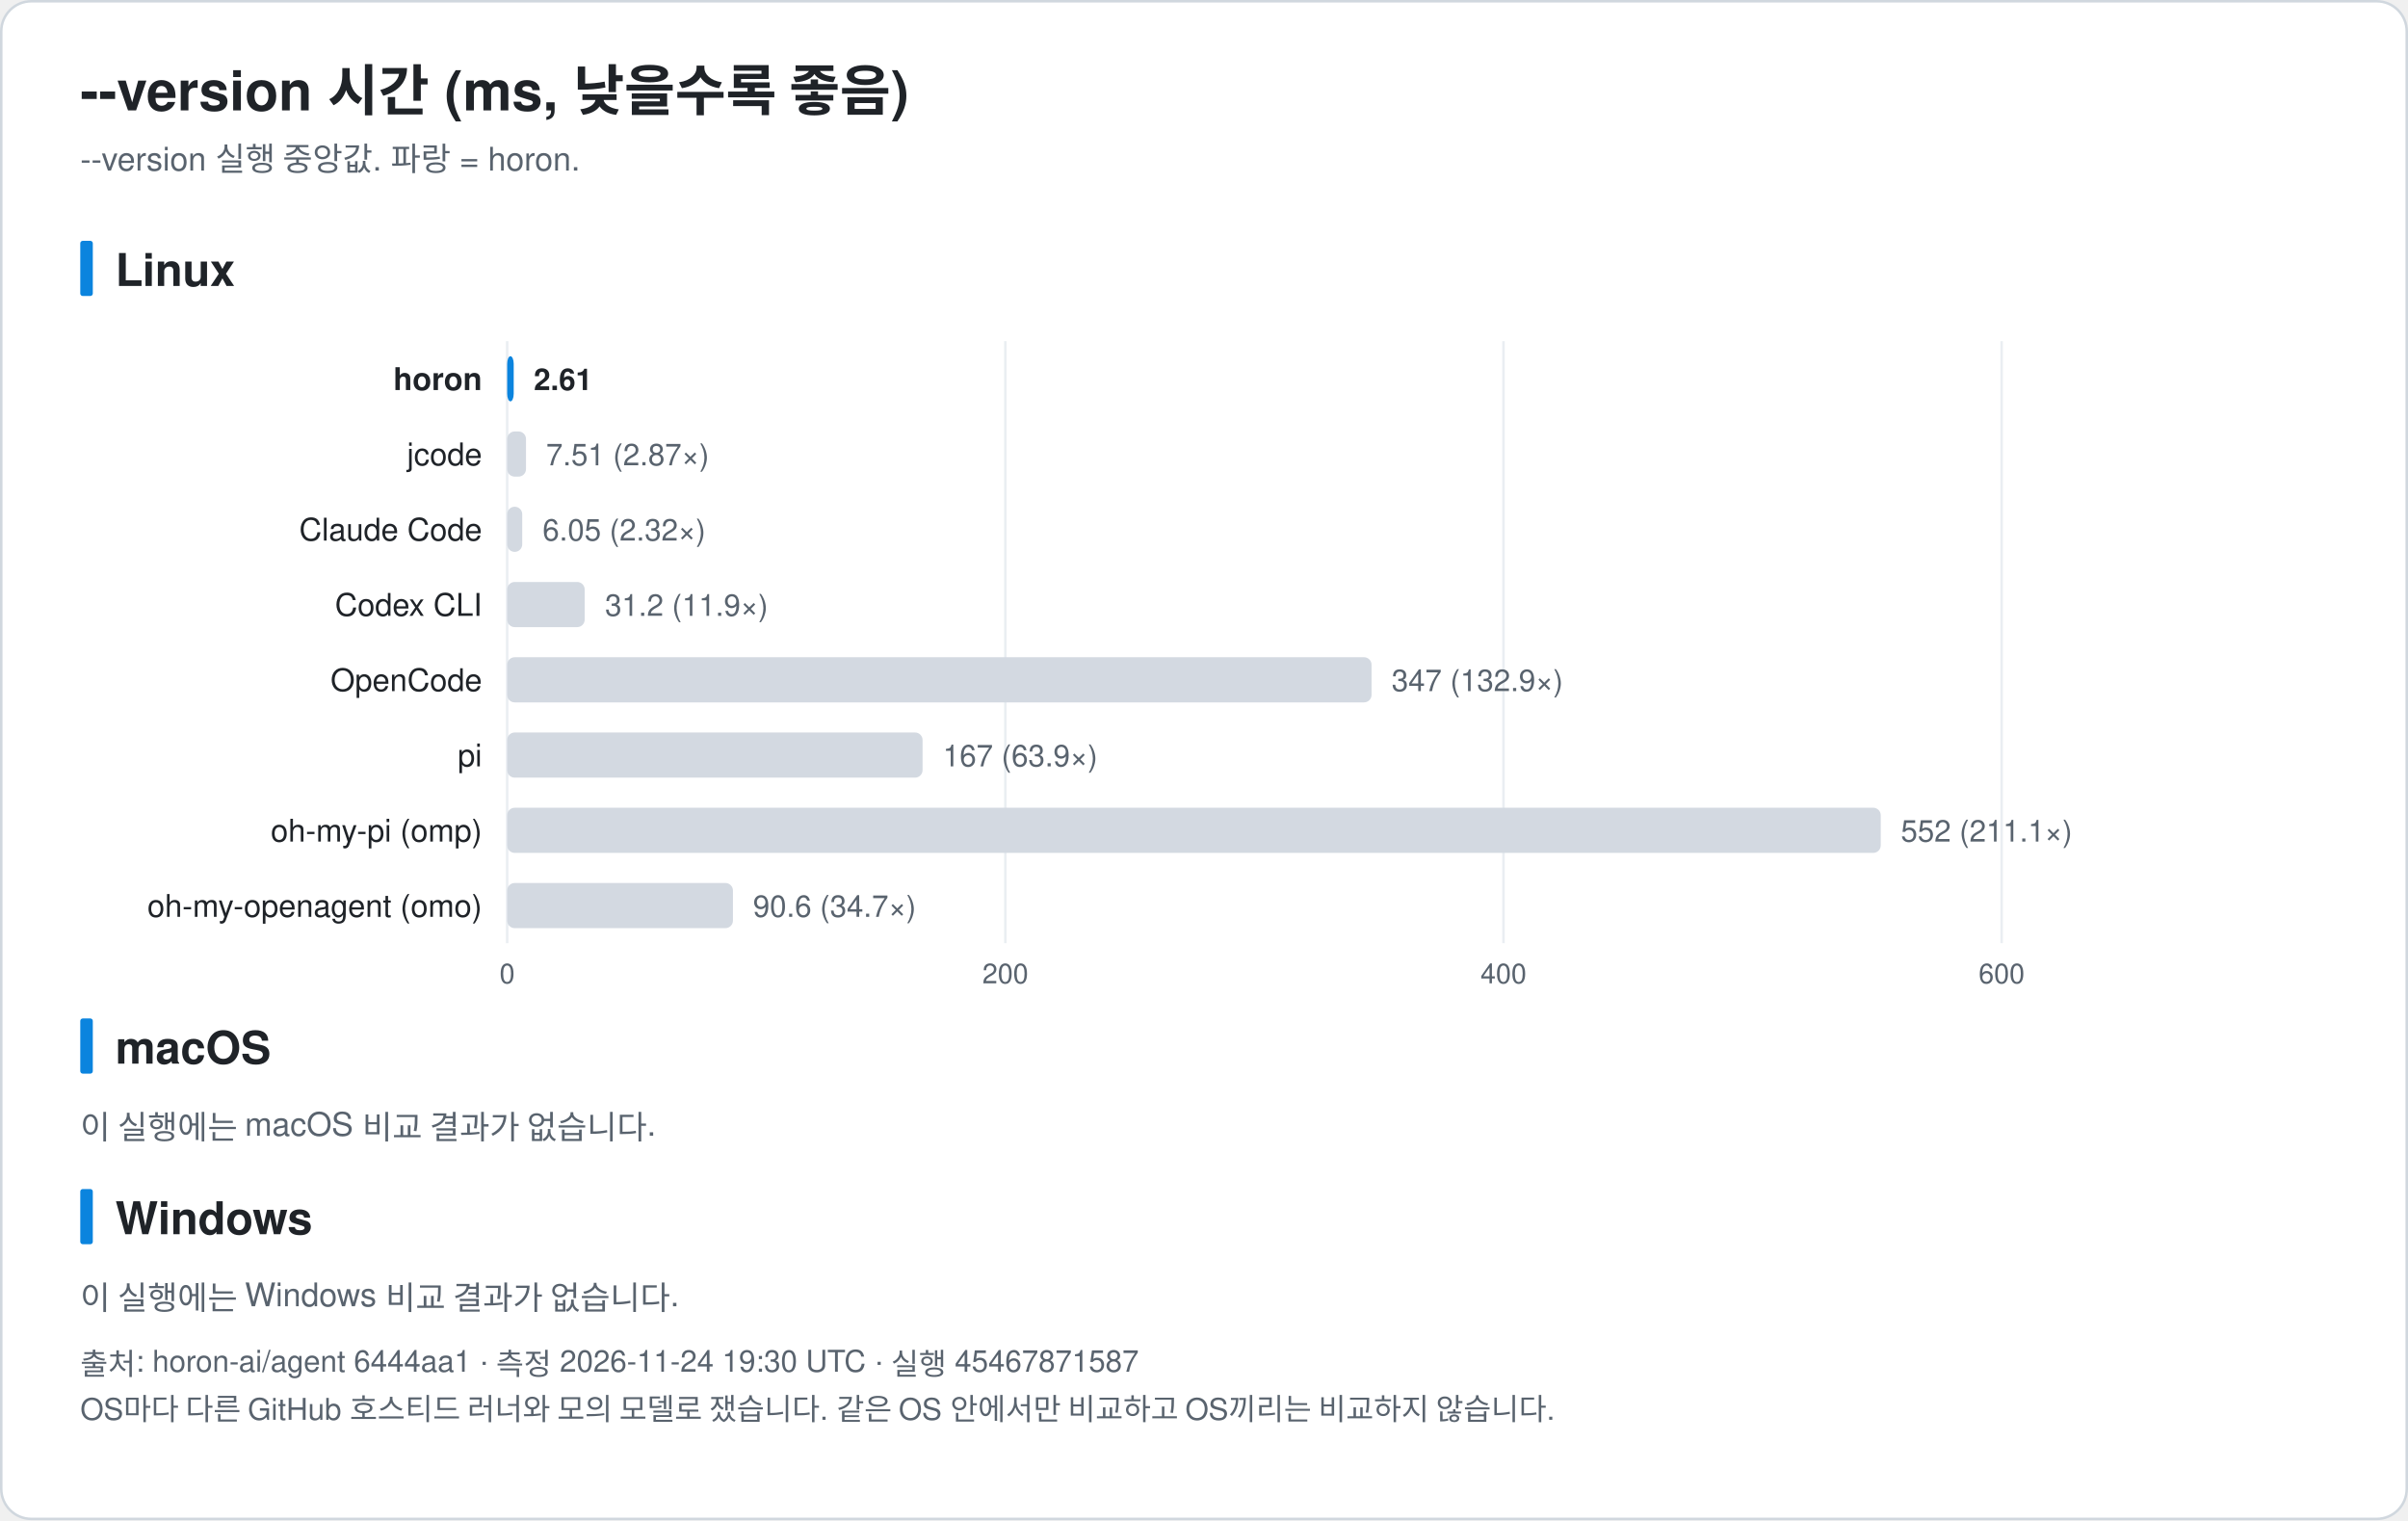
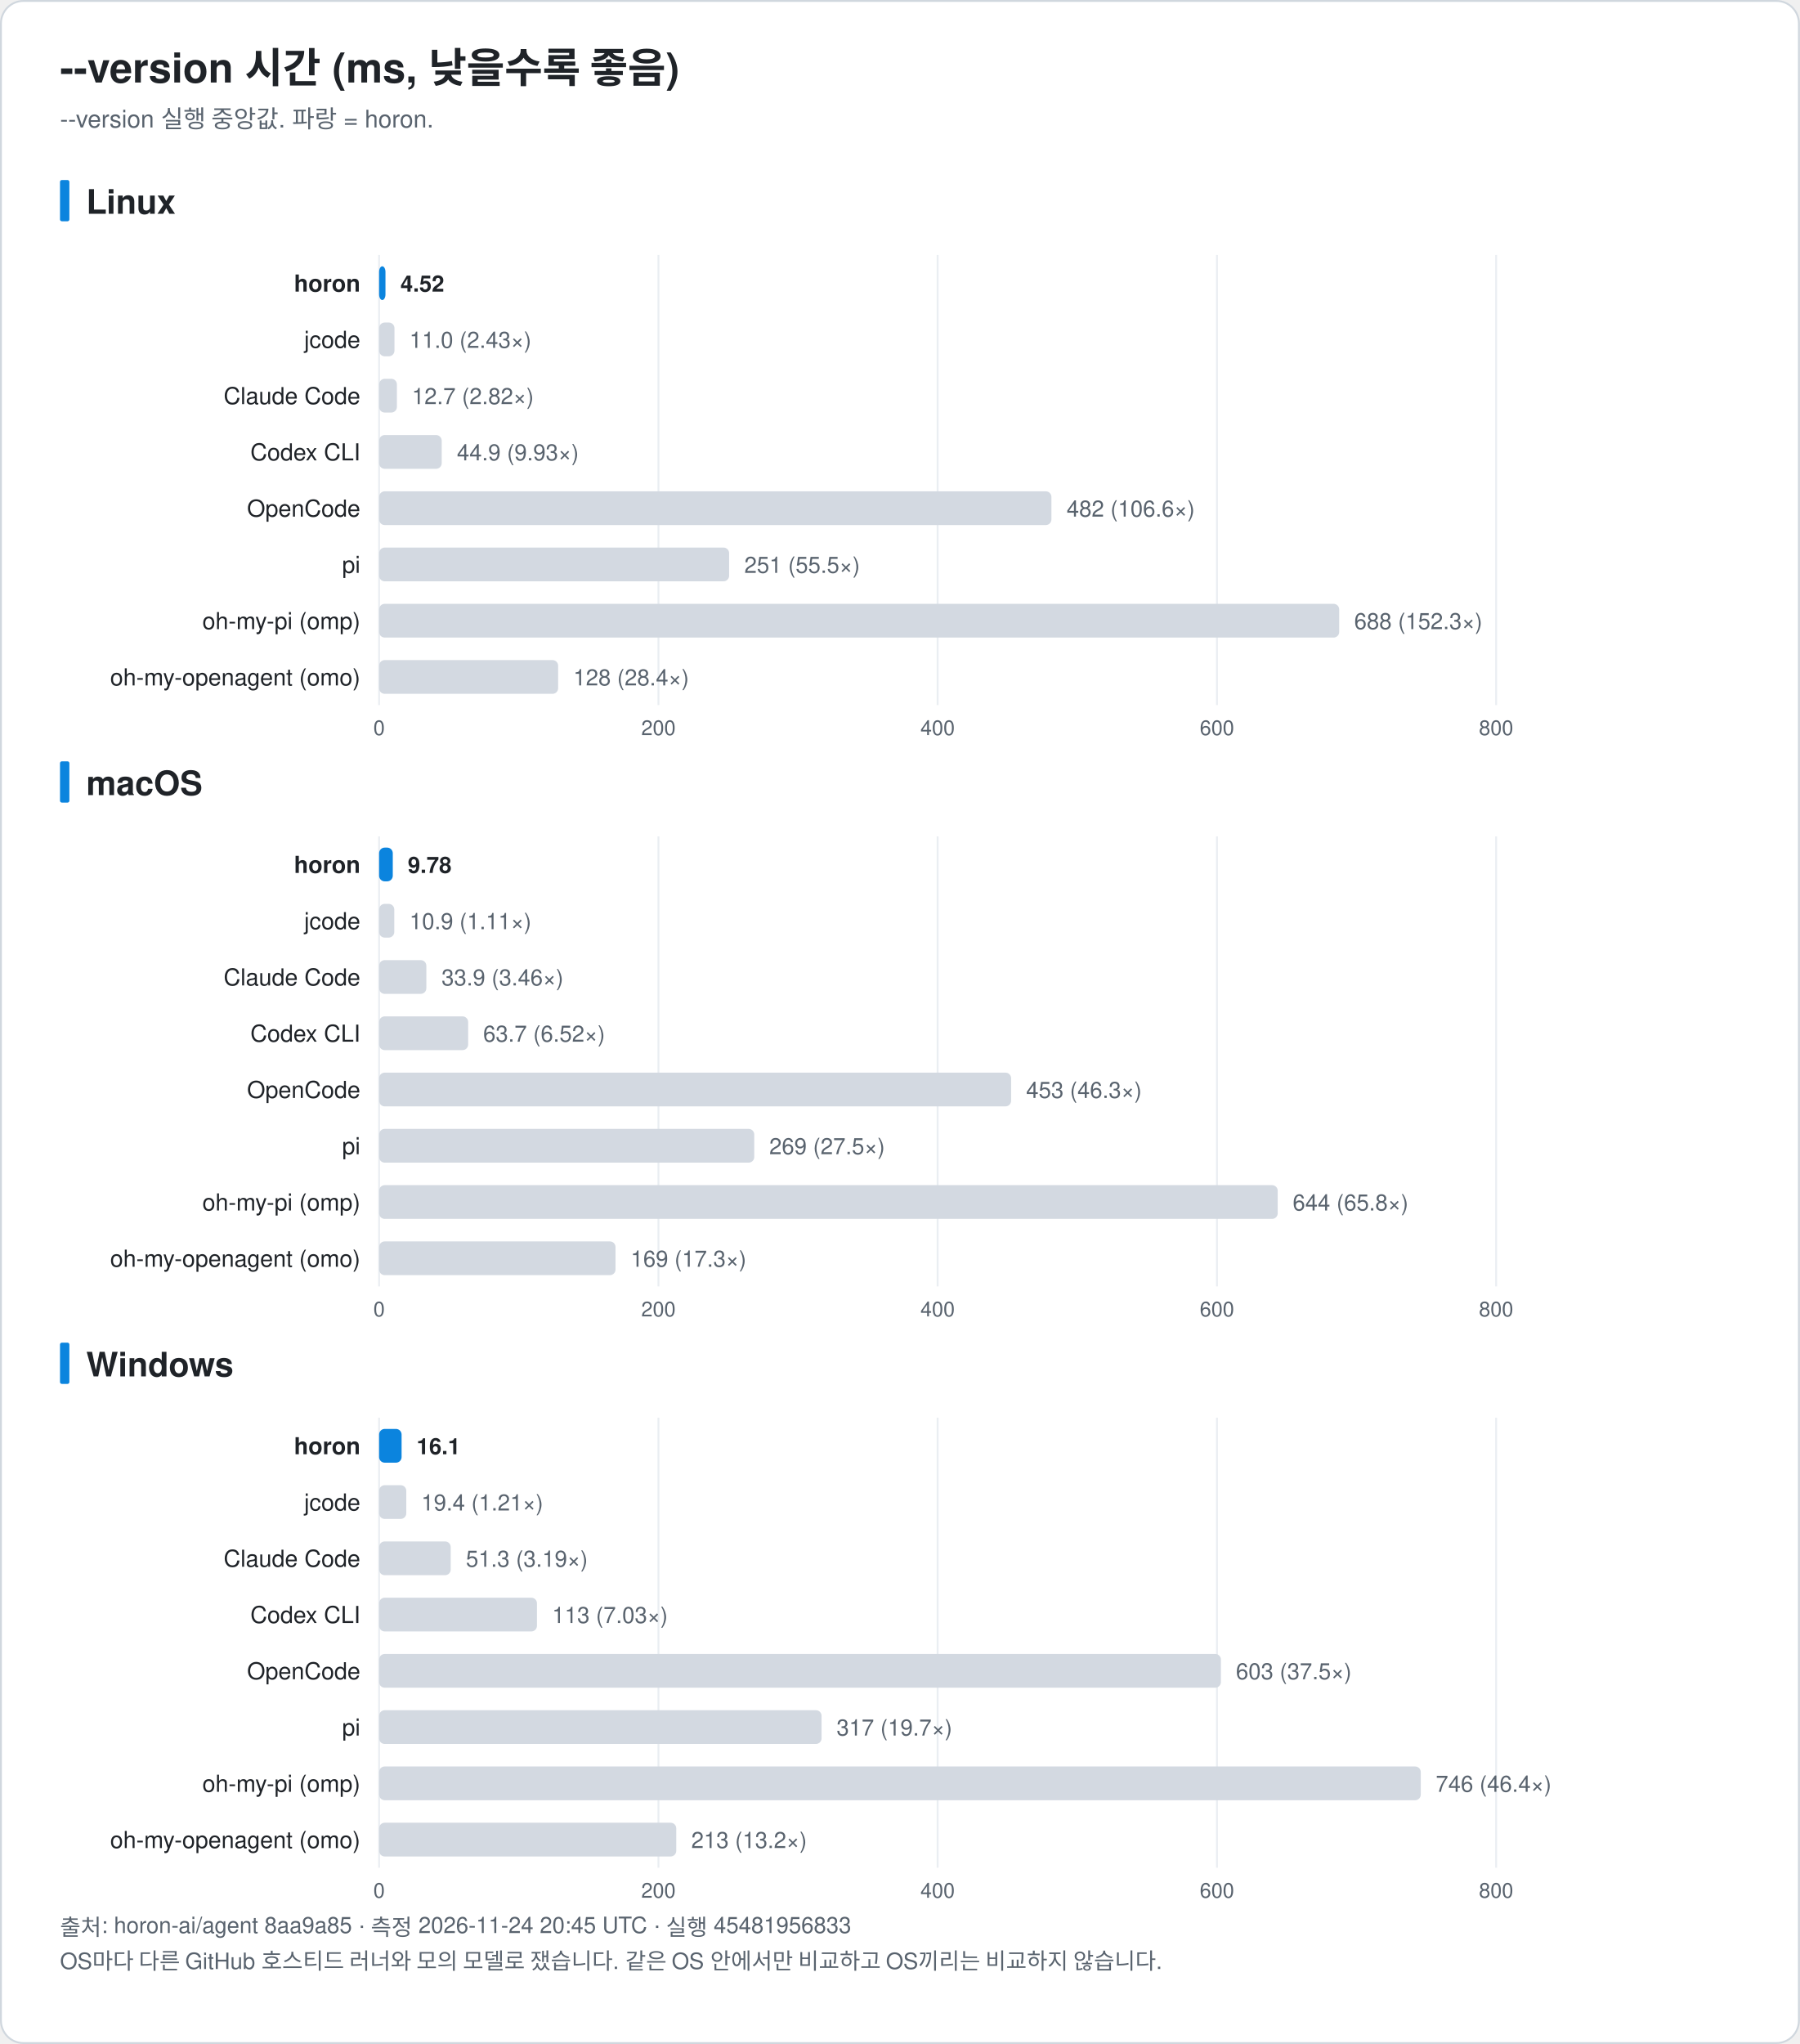
- <svg xmlns="http://www.w3.org/2000/svg" width="960" height="606" viewBox="0 0 960 606" font-family="-apple-system, BlinkMacSystemFont, 'Segoe UI', 'Noto Sans KR', 'Apple SD Gothic Neo', Helvetica, Arial, sans-serif" role="img">
-   <rect x="0.5" y="0.5" width="959" height="605" rx="12" fill="#ffffff" stroke="#d0d7de" />
+ <svg xmlns="http://www.w3.org/2000/svg" width="960" height="1090" viewBox="0 0 960 1090" font-family="-apple-system, BlinkMacSystemFont, 'Segoe UI', 'Noto Sans KR', 'Apple SD Gothic Neo', Helvetica, Arial, sans-serif" role="img">
+   <rect x="0.5" y="0.5" width="959" height="1089" rx="12" fill="#ffffff" stroke="#d0d7de" />
  <text x="32.0" y="44.0" font-size="22" fill="#1f2328" text-anchor="start" font-weight="bold">--version 시간 (ms, 낮을수록 좋음)</text>
  <text x="32.0" y="68.0" font-size="13" fill="#59636e" text-anchor="start" font-weight="normal">--version 실행 중앙값. 파랑 = horon.</text>
  <rect x="32" y="96.0" width="5" height="22" rx="1" fill="#0b84de" />
  <text x="46.0" y="114.0" font-size="18" fill="#1f2328" text-anchor="start" font-weight="bold">Linux</text>
  <line x1="202.2" y1="136.0" x2="202.2" y2="376.0" stroke="#eaeef2" />
  <text x="202.2" y="392.0" font-size="11" fill="#59636e" text-anchor="middle" font-weight="normal">0</text>
-   <line x1="400.8" y1="136.0" x2="400.8" y2="376.0" stroke="#eaeef2" />
-   <text x="400.8" y="392.0" font-size="11" fill="#59636e" text-anchor="middle" font-weight="normal">200</text>
-   <line x1="599.4" y1="136.0" x2="599.4" y2="376.0" stroke="#eaeef2" />
-   <text x="599.4" y="392.0" font-size="11" fill="#59636e" text-anchor="middle" font-weight="normal">400</text>
+   <line x1="351.2" y1="136.0" x2="351.2" y2="376.0" stroke="#eaeef2" />
+   <text x="351.2" y="392.0" font-size="11" fill="#59636e" text-anchor="middle" font-weight="normal">200</text>
+   <line x1="500.1" y1="136.0" x2="500.1" y2="376.0" stroke="#eaeef2" />
+   <text x="500.1" y="392.0" font-size="11" fill="#59636e" text-anchor="middle" font-weight="normal">400</text>
+   <line x1="649.1" y1="136.0" x2="649.1" y2="376.0" stroke="#eaeef2" />
+   <text x="649.1" y="392.0" font-size="11" fill="#59636e" text-anchor="middle" font-weight="normal">600</text>
  <line x1="798.0" y1="136.0" x2="798.0" y2="376.0" stroke="#eaeef2" />
-   <text x="798.0" y="392.0" font-size="11" fill="#59636e" text-anchor="middle" font-weight="normal">600</text>
+   <text x="798.0" y="392.0" font-size="11" fill="#59636e" text-anchor="middle" font-weight="normal">800</text>
  <text x="192.2" y="155.5" font-size="12.5" fill="#1f2328" text-anchor="end" font-weight="bold">horon</text>
-   <rect x="202.2" y="142.0" width="2.6" height="18" rx="3" fill="#0b84de" />
-   <text x="212.8" y="155.5" font-size="12" fill="#1f2328" text-anchor="start" font-weight="bold">2.61</text>
+   <rect x="202.2" y="142.0" width="3.4" height="18" rx="3" fill="#0b84de" />
+   <text x="213.6" y="155.5" font-size="12" fill="#1f2328" text-anchor="start" font-weight="bold">4.52</text>
  <text x="192.2" y="185.5" font-size="12.5" fill="#1f2328" text-anchor="end" font-weight="normal">jcode</text>
-   <rect x="202.2" y="172.0" width="7.5" height="18" rx="3" fill="#d3d9e1" />
-   <text x="217.7" y="185.5" font-size="12" fill="#59636e" text-anchor="start" font-weight="normal">7.51 (2.87×)</text>
+   <rect x="202.2" y="172.0" width="8.2" height="18" rx="3" fill="#d3d9e1" />
+   <text x="218.4" y="185.5" font-size="12" fill="#59636e" text-anchor="start" font-weight="normal">11.0 (2.43×)</text>
  <text x="192.2" y="215.5" font-size="12.5" fill="#1f2328" text-anchor="end" font-weight="normal">Claude Code</text>
-   <rect x="202.2" y="202.0" width="6.0" height="18" rx="3" fill="#d3d9e1" />
-   <text x="216.3" y="215.5" font-size="12" fill="#59636e" text-anchor="start" font-weight="normal">6.05 (2.32×)</text>
+   <rect x="202.2" y="202.0" width="9.5" height="18" rx="3" fill="#d3d9e1" />
+   <text x="219.7" y="215.5" font-size="12" fill="#59636e" text-anchor="start" font-weight="normal">12.7 (2.82×)</text>
  <text x="192.2" y="245.5" font-size="12.5" fill="#1f2328" text-anchor="end" font-weight="normal">Codex CLI</text>
-   <rect x="202.2" y="232.0" width="30.9" height="18" rx="3" fill="#d3d9e1" />
-   <text x="241.2" y="245.5" font-size="12" fill="#59636e" text-anchor="start" font-weight="normal">31.2 (11.9×)</text>
+   <rect x="202.2" y="232.0" width="33.4" height="18" rx="3" fill="#d3d9e1" />
+   <text x="243.7" y="245.5" font-size="12" fill="#59636e" text-anchor="start" font-weight="normal">44.9 (9.93×)</text>
  <text x="192.2" y="275.5" font-size="12.5" fill="#1f2328" text-anchor="end" font-weight="normal">OpenCode</text>
-   <rect x="202.2" y="262.0" width="344.6" height="18" rx="3" fill="#d3d9e1" />
-   <text x="554.8" y="275.5" font-size="12" fill="#59636e" text-anchor="start" font-weight="normal">347 (132.9×)</text>
+   <rect x="202.2" y="262.0" width="358.6" height="18" rx="3" fill="#d3d9e1" />
+   <text x="568.9" y="275.5" font-size="12" fill="#59636e" text-anchor="start" font-weight="normal">482 (106.6×)</text>
  <text x="192.2" y="305.5" font-size="12.5" fill="#1f2328" text-anchor="end" font-weight="normal">pi</text>
-   <rect x="202.2" y="292.0" width="165.6" height="18" rx="3" fill="#d3d9e1" />
-   <text x="375.9" y="305.5" font-size="12" fill="#59636e" text-anchor="start" font-weight="normal">167 (63.9×)</text>
+   <rect x="202.2" y="292.0" width="186.7" height="18" rx="3" fill="#d3d9e1" />
+   <text x="397.0" y="305.5" font-size="12" fill="#59636e" text-anchor="start" font-weight="normal">251 (55.5×)</text>
  <text x="192.2" y="335.5" font-size="12.5" fill="#1f2328" text-anchor="end" font-weight="normal">oh-my-pi (omp)</text>
-   <rect x="202.2" y="322.0" width="547.6" height="18" rx="3" fill="#d3d9e1" />
-   <text x="757.8" y="335.5" font-size="12" fill="#59636e" text-anchor="start" font-weight="normal">552 (211.1×)</text>
+   <rect x="202.2" y="322.0" width="512.1" height="18" rx="3" fill="#d3d9e1" />
+   <text x="722.3" y="335.5" font-size="12" fill="#59636e" text-anchor="start" font-weight="normal">688 (152.3×)</text>
  <text x="192.2" y="365.5" font-size="12.5" fill="#1f2328" text-anchor="end" font-weight="normal">oh-my-openagent (omo)</text>
-   <rect x="202.2" y="352.0" width="90.0" height="18" rx="3" fill="#d3d9e1" />
-   <text x="300.2" y="365.5" font-size="12" fill="#59636e" text-anchor="start" font-weight="normal">90.6 (34.7×)</text>
+   <rect x="202.2" y="352.0" width="95.5" height="18" rx="3" fill="#d3d9e1" />
+   <text x="305.8" y="365.5" font-size="12" fill="#59636e" text-anchor="start" font-weight="normal">128 (28.4×)</text>
  <rect x="32" y="406.0" width="5" height="22" rx="1" fill="#0b84de" />
  <text x="46.0" y="424.0" font-size="18" fill="#1f2328" text-anchor="start" font-weight="bold">macOS</text>
-   <text x="32.0" y="454.0" font-size="13" fill="#59636e" text-anchor="start" font-weight="normal">이 실행에는 macOS 비교 결과가 없습니다.</text>
-   <rect x="32" y="474.0" width="5" height="22" rx="1" fill="#0b84de" />
-   <text x="46.0" y="492.0" font-size="18" fill="#1f2328" text-anchor="start" font-weight="bold">Windows</text>
-   <text x="32.0" y="522.0" font-size="13" fill="#59636e" text-anchor="start" font-weight="normal">이 실행에는 Windows 비교 결과가 없습니다.</text>
-   <text x="32.0" y="548.0" font-size="12" fill="#59636e" text-anchor="start" font-weight="normal">출처: horon-ai/agent 6444aa1 · 측정 2026-11-24 19:30 UTC · 실행 45467871587</text>
-   <text x="32.0" y="566.0" font-size="12" fill="#59636e" text-anchor="start" font-weight="normal">OS마다 다른 GitHub 호스티드 러너와 모의 모델로 쟀습니다. 같은 OS 안에서만 비교하고 OS끼리는 비교하지 않습니다.</text>
+   <line x1="202.2" y1="446.0" x2="202.2" y2="686.0" stroke="#eaeef2" />
+   <text x="202.2" y="702.0" font-size="11" fill="#59636e" text-anchor="middle" font-weight="normal">0</text>
+   <line x1="351.2" y1="446.0" x2="351.2" y2="686.0" stroke="#eaeef2" />
+   <text x="351.2" y="702.0" font-size="11" fill="#59636e" text-anchor="middle" font-weight="normal">200</text>
+   <line x1="500.1" y1="446.0" x2="500.1" y2="686.0" stroke="#eaeef2" />
+   <text x="500.1" y="702.0" font-size="11" fill="#59636e" text-anchor="middle" font-weight="normal">400</text>
+   <line x1="649.1" y1="446.0" x2="649.1" y2="686.0" stroke="#eaeef2" />
+   <text x="649.1" y="702.0" font-size="11" fill="#59636e" text-anchor="middle" font-weight="normal">600</text>
+   <line x1="798.0" y1="446.0" x2="798.0" y2="686.0" stroke="#eaeef2" />
+   <text x="798.0" y="702.0" font-size="11" fill="#59636e" text-anchor="middle" font-weight="normal">800</text>
+   <text x="192.2" y="465.5" font-size="12.5" fill="#1f2328" text-anchor="end" font-weight="bold">horon</text>
+   <rect x="202.2" y="452.0" width="7.3" height="18" rx="3" fill="#0b84de" />
+   <text x="217.5" y="465.5" font-size="12" fill="#1f2328" text-anchor="start" font-weight="bold">9.78</text>
+   <text x="192.2" y="495.5" font-size="12.5" fill="#1f2328" text-anchor="end" font-weight="normal">jcode</text>
+   <rect x="202.2" y="482.0" width="8.1" height="18" rx="3" fill="#d3d9e1" />
+   <text x="218.4" y="495.5" font-size="12" fill="#59636e" text-anchor="start" font-weight="normal">10.9 (1.11×)</text>
+   <text x="192.2" y="525.5" font-size="12.5" fill="#1f2328" text-anchor="end" font-weight="normal">Claude Code</text>
+   <rect x="202.2" y="512.0" width="25.2" height="18" rx="3" fill="#d3d9e1" />
+   <text x="235.5" y="525.5" font-size="12" fill="#59636e" text-anchor="start" font-weight="normal">33.9 (3.46×)</text>
+   <text x="192.2" y="555.5" font-size="12.5" fill="#1f2328" text-anchor="end" font-weight="normal">Codex CLI</text>
+   <rect x="202.2" y="542.0" width="47.5" height="18" rx="3" fill="#d3d9e1" />
+   <text x="257.7" y="555.5" font-size="12" fill="#59636e" text-anchor="start" font-weight="normal">63.7 (6.52×)</text>
+   <text x="192.2" y="585.5" font-size="12.5" fill="#1f2328" text-anchor="end" font-weight="normal">OpenCode</text>
+   <rect x="202.2" y="572.0" width="337.1" height="18" rx="3" fill="#d3d9e1" />
+   <text x="547.3" y="585.5" font-size="12" fill="#59636e" text-anchor="start" font-weight="normal">453 (46.3×)</text>
+   <text x="192.2" y="615.5" font-size="12.5" fill="#1f2328" text-anchor="end" font-weight="normal">pi</text>
+   <rect x="202.2" y="602.0" width="200.1" height="18" rx="3" fill="#d3d9e1" />
+   <text x="410.3" y="615.5" font-size="12" fill="#59636e" text-anchor="start" font-weight="normal">269 (27.5×)</text>
+   <text x="192.2" y="645.5" font-size="12.5" fill="#1f2328" text-anchor="end" font-weight="normal">oh-my-pi (omp)</text>
+   <rect x="202.2" y="632.0" width="479.3" height="18" rx="3" fill="#d3d9e1" />
+   <text x="689.5" y="645.5" font-size="12" fill="#59636e" text-anchor="start" font-weight="normal">644 (65.8×)</text>
+   <text x="192.2" y="675.5" font-size="12.5" fill="#1f2328" text-anchor="end" font-weight="normal">oh-my-openagent (omo)</text>
+   <rect x="202.2" y="662.0" width="126.1" height="18" rx="3" fill="#d3d9e1" />
+   <text x="336.4" y="675.5" font-size="12" fill="#59636e" text-anchor="start" font-weight="normal">169 (17.3×)</text>
+   <rect x="32" y="716.0" width="5" height="22" rx="1" fill="#0b84de" />
+   <text x="46.0" y="734.0" font-size="18" fill="#1f2328" text-anchor="start" font-weight="bold">Windows</text>
+   <line x1="202.2" y1="756.0" x2="202.2" y2="996.0" stroke="#eaeef2" />
+   <text x="202.2" y="1012.0" font-size="11" fill="#59636e" text-anchor="middle" font-weight="normal">0</text>
+   <line x1="351.2" y1="756.0" x2="351.2" y2="996.0" stroke="#eaeef2" />
+   <text x="351.2" y="1012.0" font-size="11" fill="#59636e" text-anchor="middle" font-weight="normal">200</text>
+   <line x1="500.1" y1="756.0" x2="500.1" y2="996.0" stroke="#eaeef2" />
+   <text x="500.1" y="1012.0" font-size="11" fill="#59636e" text-anchor="middle" font-weight="normal">400</text>
+   <line x1="649.1" y1="756.0" x2="649.1" y2="996.0" stroke="#eaeef2" />
+   <text x="649.1" y="1012.0" font-size="11" fill="#59636e" text-anchor="middle" font-weight="normal">600</text>
+   <line x1="798.0" y1="756.0" x2="798.0" y2="996.0" stroke="#eaeef2" />
+   <text x="798.0" y="1012.0" font-size="11" fill="#59636e" text-anchor="middle" font-weight="normal">800</text>
+   <text x="192.2" y="775.5" font-size="12.5" fill="#1f2328" text-anchor="end" font-weight="bold">horon</text>
+   <rect x="202.2" y="762.0" width="12.0" height="18" rx="3" fill="#0b84de" />
+   <text x="222.2" y="775.5" font-size="12" fill="#1f2328" text-anchor="start" font-weight="bold">16.1</text>
+   <text x="192.2" y="805.5" font-size="12.5" fill="#1f2328" text-anchor="end" font-weight="normal">jcode</text>
+   <rect x="202.2" y="792.0" width="14.5" height="18" rx="3" fill="#d3d9e1" />
+   <text x="224.7" y="805.5" font-size="12" fill="#59636e" text-anchor="start" font-weight="normal">19.4 (1.21×)</text>
+   <text x="192.2" y="835.5" font-size="12.5" fill="#1f2328" text-anchor="end" font-weight="normal">Claude Code</text>
+   <rect x="202.2" y="822.0" width="38.2" height="18" rx="3" fill="#d3d9e1" />
+   <text x="248.5" y="835.5" font-size="12" fill="#59636e" text-anchor="start" font-weight="normal">51.3 (3.19×)</text>
+   <text x="192.2" y="865.5" font-size="12.5" fill="#1f2328" text-anchor="end" font-weight="normal">Codex CLI</text>
+   <rect x="202.2" y="852.0" width="84.2" height="18" rx="3" fill="#d3d9e1" />
+   <text x="294.5" y="865.5" font-size="12" fill="#59636e" text-anchor="start" font-weight="normal">113 (7.03×)</text>
+   <text x="192.2" y="895.5" font-size="12.5" fill="#1f2328" text-anchor="end" font-weight="normal">OpenCode</text>
+   <rect x="202.2" y="882.0" width="449.0" height="18" rx="3" fill="#d3d9e1" />
+   <text x="659.2" y="895.5" font-size="12" fill="#59636e" text-anchor="start" font-weight="normal">603 (37.5×)</text>
+   <text x="192.2" y="925.5" font-size="12.5" fill="#1f2328" text-anchor="end" font-weight="normal">pi</text>
+   <rect x="202.2" y="912.0" width="236.0" height="18" rx="3" fill="#d3d9e1" />
+   <text x="446.2" y="925.5" font-size="12" fill="#59636e" text-anchor="start" font-weight="normal">317 (19.7×)</text>
+   <text x="192.2" y="955.5" font-size="12.5" fill="#1f2328" text-anchor="end" font-weight="normal">oh-my-pi (omp)</text>
+   <rect x="202.2" y="942.0" width="555.6" height="18" rx="3" fill="#d3d9e1" />
+   <text x="765.8" y="955.5" font-size="12" fill="#59636e" text-anchor="start" font-weight="normal">746 (46.4×)</text>
+   <text x="192.2" y="985.5" font-size="12.5" fill="#1f2328" text-anchor="end" font-weight="normal">oh-my-openagent (omo)</text>
+   <rect x="202.2" y="972.0" width="158.5" height="18" rx="3" fill="#d3d9e1" />
+   <text x="368.7" y="985.5" font-size="12" fill="#59636e" text-anchor="start" font-weight="normal">213 (13.2×)</text>
+   <text x="32.0" y="1032.0" font-size="12" fill="#59636e" text-anchor="start" font-weight="normal">출처: horon-ai/agent 8aa9a85 · 측정 2026-11-24 20:45 UTC · 실행 45481956833</text>
+   <text x="32.0" y="1050.0" font-size="12" fill="#59636e" text-anchor="start" font-weight="normal">OS마다 다른 GitHub 호스티드 러너와 모의 모델로 쟀습니다. 같은 OS 안에서만 비교하고 OS끼리는 비교하지 않습니다.</text>
</svg>
